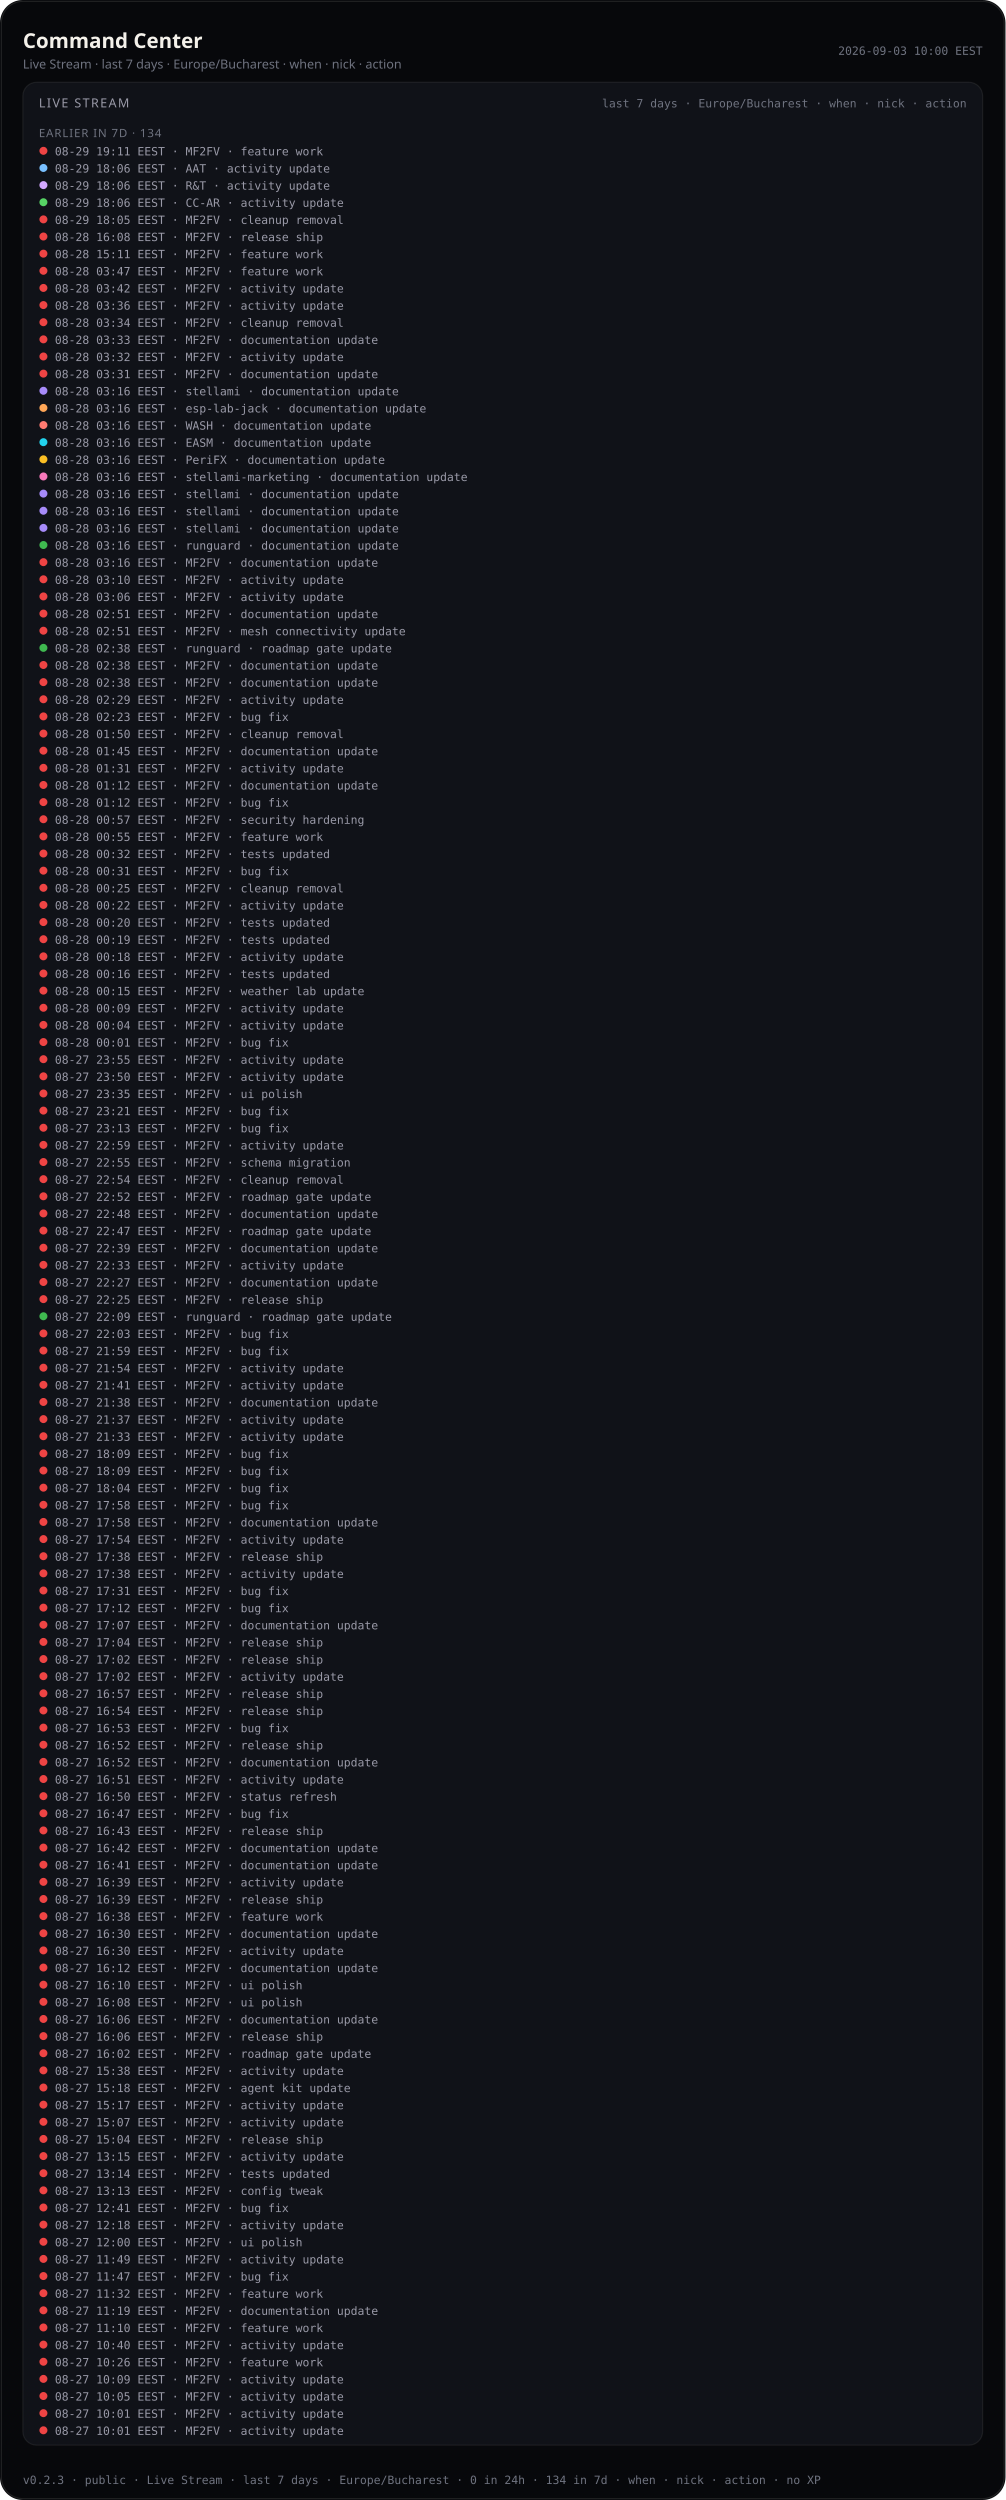
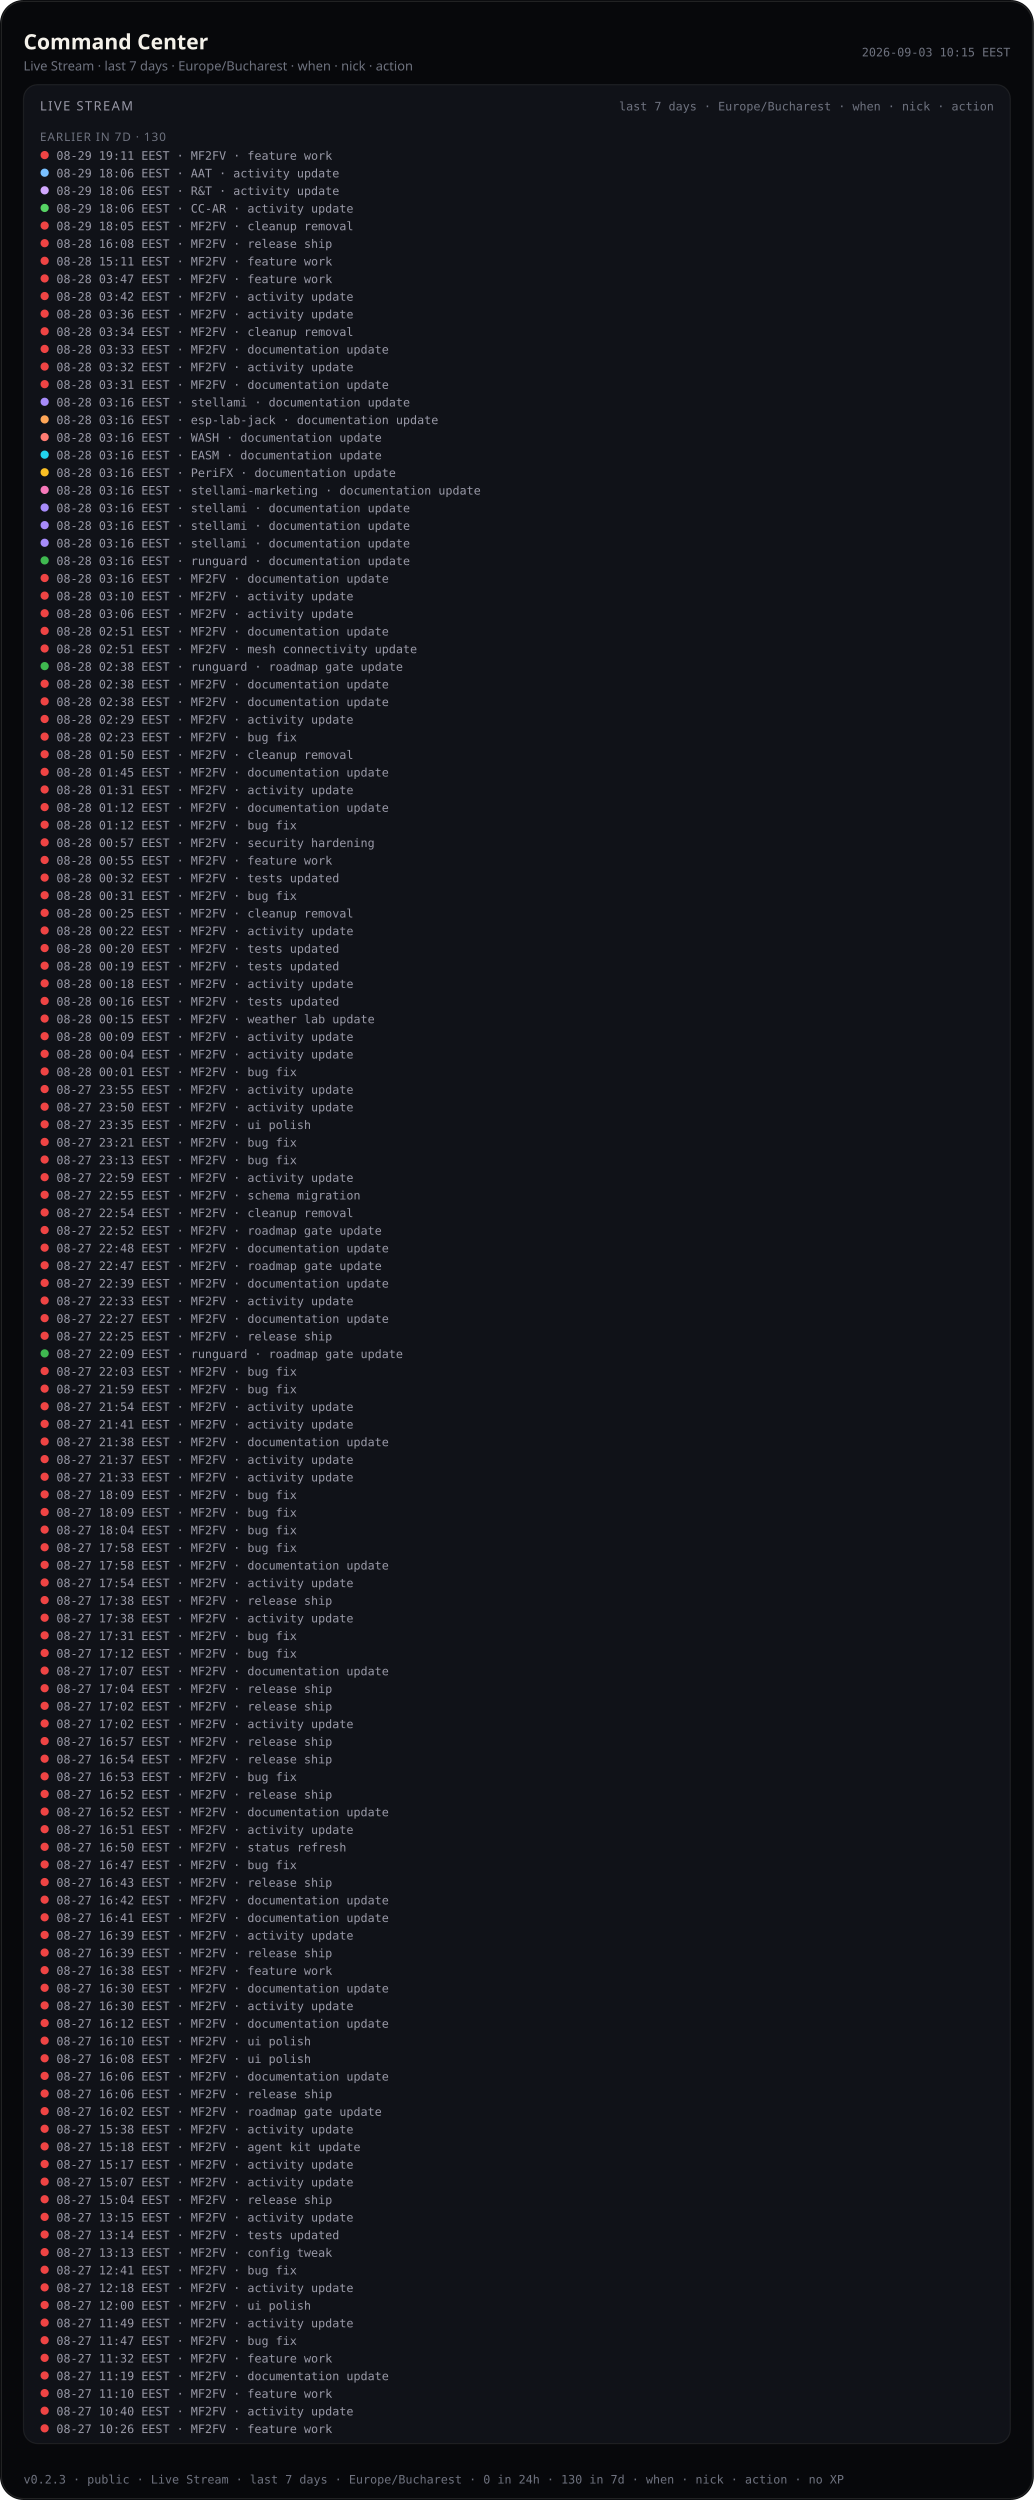
- <svg xmlns="http://www.w3.org/2000/svg" viewBox="0 0 880 2188.0" width="880" height="2188.0" role="img" aria-label="Command Center — Live Stream last 7 days (public)">
-   <rect width="880" height="2188.0" rx="20" fill="#07080b" />
-   <rect x="1.2" y="1.2" width="877.6" height="2185.6" rx="18.8" fill="none" stroke="rgba(232,228,214,0.12)" />
+ <svg xmlns="http://www.w3.org/2000/svg" viewBox="0 0 880 2128.0" width="880" height="2128.0" role="img" aria-label="Command Center — Live Stream last 7 days (public)">
+   <rect width="880" height="2128.0" rx="20" fill="#07080b" />
+   <rect x="1.2" y="1.2" width="877.6" height="2125.6" rx="18.8" fill="none" stroke="rgba(232,228,214,0.12)" />
  <text x="20" y="42" fill="#f4f1ea" font-size="18" font-family="ui-sans-serif, system-ui, sans-serif" font-weight="600">Command Center</text>
  <text x="20" y="60" fill="#6f7380" font-size="11" font-family="ui-sans-serif, system-ui, sans-serif">Live Stream · last 7 days · Europe/Bucharest · when · nick · action</text>
-   <text x="860" y="48" fill="#6f7380" font-size="10" text-anchor="end" font-family="ui-monospace, SFMono-Regular, monospace">2026-09-03 10:00 EEST</text>
-   <rect x="20" y="72" width="840" height="2068.0" rx="12" fill="#101218" stroke="rgba(232,228,214,0.08)" />
+   <text x="860" y="48" fill="#6f7380" font-size="10" text-anchor="end" font-family="ui-monospace, SFMono-Regular, monospace">2026-09-03 10:15 EEST</text>
+   <rect x="20" y="72" width="840" height="2008.0" rx="12" fill="#101218" stroke="rgba(232,228,214,0.08)" />
  <text x="34" y="94" fill="#9a9aa8" font-size="11" font-family="ui-sans-serif, system-ui, sans-serif" letter-spacing="1.2">LIVE STREAM</text>
  <text x="846" y="94" fill="#6f7380" font-size="10" text-anchor="end" font-family="ui-monospace, SFMono-Regular, monospace">last 7 days · Europe/Bucharest · when · nick · action</text>
  <defs>
    <clipPath id="live-stream-clip-pub">
-       <rect x="20" y="72" width="840" height="2068.0" />
+       <rect x="20" y="72" width="840" height="2008.0" />
    </clipPath>
  </defs>
  <g clip-path="url(#live-stream-clip-pub)">
-     <text x="34" y="120" fill="#6f7380" font-size="10" font-family="ui-sans-serif, system-ui, sans-serif" letter-spacing="0.8">EARLIER IN 7D · 134</text>
+     <text x="34" y="120" fill="#6f7380" font-size="10" font-family="ui-sans-serif, system-ui, sans-serif" letter-spacing="0.8">EARLIER IN 7D · 130</text>
    <circle cx="38" cy="132.0" r="3.5" fill="#ef4444" />
    <text x="48" y="136.0" fill="#9a9aa8" font-size="10" font-family="ui-monospace, SFMono-Regular, monospace">08-29 19:11 EEST · MF2FV · feature work</text>
    <circle cx="38" cy="147.0" r="3.5" fill="#79c0ff" />
    <text x="48" y="151.0" fill="#9a9aa8" font-size="10" font-family="ui-monospace, SFMono-Regular, monospace">08-29 18:06 EEST · AAT · activity update</text>
    <circle cx="38" cy="162.0" r="3.5" fill="#d2a8ff" />
    <text x="48" y="166.0" fill="#9a9aa8" font-size="10" font-family="ui-monospace, SFMono-Regular, monospace">08-29 18:06 EEST · R&amp;T · activity update</text>
    <circle cx="38" cy="177.0" r="3.5" fill="#56d364" />
    <text x="48" y="181.0" fill="#9a9aa8" font-size="10" font-family="ui-monospace, SFMono-Regular, monospace">08-29 18:06 EEST · CC-AR · activity update</text>
    <circle cx="38" cy="192.0" r="3.5" fill="#ef4444" />
    <text x="48" y="196.0" fill="#9a9aa8" font-size="10" font-family="ui-monospace, SFMono-Regular, monospace">08-29 18:05 EEST · MF2FV · cleanup removal</text>
    <circle cx="38" cy="207.0" r="3.5" fill="#ef4444" />
    <text x="48" y="211.0" fill="#9a9aa8" font-size="10" font-family="ui-monospace, SFMono-Regular, monospace">08-28 16:08 EEST · MF2FV · release ship</text>
    <circle cx="38" cy="222.0" r="3.5" fill="#ef4444" />
    <text x="48" y="226.0" fill="#9a9aa8" font-size="10" font-family="ui-monospace, SFMono-Regular, monospace">08-28 15:11 EEST · MF2FV · feature work</text>
    <circle cx="38" cy="237.0" r="3.5" fill="#ef4444" />
    <text x="48" y="241.0" fill="#9a9aa8" font-size="10" font-family="ui-monospace, SFMono-Regular, monospace">08-28 03:47 EEST · MF2FV · feature work</text>
    <circle cx="38" cy="252.0" r="3.5" fill="#ef4444" />
    <text x="48" y="256.0" fill="#9a9aa8" font-size="10" font-family="ui-monospace, SFMono-Regular, monospace">08-28 03:42 EEST · MF2FV · activity update</text>
    <circle cx="38" cy="267.0" r="3.5" fill="#ef4444" />
    <text x="48" y="271.0" fill="#9a9aa8" font-size="10" font-family="ui-monospace, SFMono-Regular, monospace">08-28 03:36 EEST · MF2FV · activity update</text>
    <circle cx="38" cy="282.0" r="3.5" fill="#ef4444" />
    <text x="48" y="286.0" fill="#9a9aa8" font-size="10" font-family="ui-monospace, SFMono-Regular, monospace">08-28 03:34 EEST · MF2FV · cleanup removal</text>
    <circle cx="38" cy="297.0" r="3.5" fill="#ef4444" />
    <text x="48" y="301.0" fill="#9a9aa8" font-size="10" font-family="ui-monospace, SFMono-Regular, monospace">08-28 03:33 EEST · MF2FV · documentation update</text>
    <circle cx="38" cy="312.0" r="3.5" fill="#ef4444" />
    <text x="48" y="316.0" fill="#9a9aa8" font-size="10" font-family="ui-monospace, SFMono-Regular, monospace">08-28 03:32 EEST · MF2FV · activity update</text>
    <circle cx="38" cy="327.0" r="3.5" fill="#ef4444" />
    <text x="48" y="331.0" fill="#9a9aa8" font-size="10" font-family="ui-monospace, SFMono-Regular, monospace">08-28 03:31 EEST · MF2FV · documentation update</text>
    <circle cx="38" cy="342.0" r="3.5" fill="#a78bfa" />
    <text x="48" y="346.0" fill="#9a9aa8" font-size="10" font-family="ui-monospace, SFMono-Regular, monospace">08-28 03:16 EEST · stellami · documentation update</text>
    <circle cx="38" cy="357.0" r="3.5" fill="#ffa657" />
    <text x="48" y="361.0" fill="#9a9aa8" font-size="10" font-family="ui-monospace, SFMono-Regular, monospace">08-28 03:16 EEST · esp-lab-jack · documentation update</text>
    <circle cx="38" cy="372.0" r="3.5" fill="#ff7b72" />
    <text x="48" y="376.0" fill="#9a9aa8" font-size="10" font-family="ui-monospace, SFMono-Regular, monospace">08-28 03:16 EEST · WASH · documentation update</text>
    <circle cx="38" cy="387.0" r="3.5" fill="#22d3ee" />
    <text x="48" y="391.0" fill="#9a9aa8" font-size="10" font-family="ui-monospace, SFMono-Regular, monospace">08-28 03:16 EEST · EASM · documentation update</text>
    <circle cx="38" cy="402.0" r="3.5" fill="#fbbf24" />
    <text x="48" y="406.0" fill="#9a9aa8" font-size="10" font-family="ui-monospace, SFMono-Regular, monospace">08-28 03:16 EEST · PeriFX · documentation update</text>
    <circle cx="38" cy="417.0" r="3.5" fill="#f778ba" />
    <text x="48" y="421.0" fill="#9a9aa8" font-size="10" font-family="ui-monospace, SFMono-Regular, monospace">08-28 03:16 EEST · stellami-marketing · documentation update</text>
    <circle cx="38" cy="432.0" r="3.5" fill="#a78bfa" />
    <text x="48" y="436.0" fill="#9a9aa8" font-size="10" font-family="ui-monospace, SFMono-Regular, monospace">08-28 03:16 EEST · stellami · documentation update</text>
    <circle cx="38" cy="447.0" r="3.5" fill="#a78bfa" />
    <text x="48" y="451.0" fill="#9a9aa8" font-size="10" font-family="ui-monospace, SFMono-Regular, monospace">08-28 03:16 EEST · stellami · documentation update</text>
    <circle cx="38" cy="462.0" r="3.5" fill="#a78bfa" />
    <text x="48" y="466.0" fill="#9a9aa8" font-size="10" font-family="ui-monospace, SFMono-Regular, monospace">08-28 03:16 EEST · stellami · documentation update</text>
    <circle cx="38" cy="477.0" r="3.5" fill="#3fb950" />
    <text x="48" y="481.0" fill="#9a9aa8" font-size="10" font-family="ui-monospace, SFMono-Regular, monospace">08-28 03:16 EEST · runguard · documentation update</text>
    <circle cx="38" cy="492.0" r="3.5" fill="#ef4444" />
    <text x="48" y="496.0" fill="#9a9aa8" font-size="10" font-family="ui-monospace, SFMono-Regular, monospace">08-28 03:16 EEST · MF2FV · documentation update</text>
    <circle cx="38" cy="507.0" r="3.5" fill="#ef4444" />
    <text x="48" y="511.0" fill="#9a9aa8" font-size="10" font-family="ui-monospace, SFMono-Regular, monospace">08-28 03:10 EEST · MF2FV · activity update</text>
    <circle cx="38" cy="522.0" r="3.5" fill="#ef4444" />
    <text x="48" y="526.0" fill="#9a9aa8" font-size="10" font-family="ui-monospace, SFMono-Regular, monospace">08-28 03:06 EEST · MF2FV · activity update</text>
    <circle cx="38" cy="537.0" r="3.5" fill="#ef4444" />
    <text x="48" y="541.0" fill="#9a9aa8" font-size="10" font-family="ui-monospace, SFMono-Regular, monospace">08-28 02:51 EEST · MF2FV · documentation update</text>
    <circle cx="38" cy="552.0" r="3.5" fill="#ef4444" />
    <text x="48" y="556.0" fill="#9a9aa8" font-size="10" font-family="ui-monospace, SFMono-Regular, monospace">08-28 02:51 EEST · MF2FV · mesh connectivity update</text>
    <circle cx="38" cy="567.0" r="3.5" fill="#3fb950" />
    <text x="48" y="571.0" fill="#9a9aa8" font-size="10" font-family="ui-monospace, SFMono-Regular, monospace">08-28 02:38 EEST · runguard · roadmap gate update</text>
    <circle cx="38" cy="582.0" r="3.5" fill="#ef4444" />
    <text x="48" y="586.0" fill="#9a9aa8" font-size="10" font-family="ui-monospace, SFMono-Regular, monospace">08-28 02:38 EEST · MF2FV · documentation update</text>
    <circle cx="38" cy="597.0" r="3.5" fill="#ef4444" />
    <text x="48" y="601.0" fill="#9a9aa8" font-size="10" font-family="ui-monospace, SFMono-Regular, monospace">08-28 02:38 EEST · MF2FV · documentation update</text>
    <circle cx="38" cy="612.0" r="3.5" fill="#ef4444" />
    <text x="48" y="616.0" fill="#9a9aa8" font-size="10" font-family="ui-monospace, SFMono-Regular, monospace">08-28 02:29 EEST · MF2FV · activity update</text>
    <circle cx="38" cy="627.0" r="3.5" fill="#ef4444" />
    <text x="48" y="631.0" fill="#9a9aa8" font-size="10" font-family="ui-monospace, SFMono-Regular, monospace">08-28 02:23 EEST · MF2FV · bug fix</text>
    <circle cx="38" cy="642.0" r="3.5" fill="#ef4444" />
    <text x="48" y="646.0" fill="#9a9aa8" font-size="10" font-family="ui-monospace, SFMono-Regular, monospace">08-28 01:50 EEST · MF2FV · cleanup removal</text>
    <circle cx="38" cy="657.0" r="3.5" fill="#ef4444" />
    <text x="48" y="661.0" fill="#9a9aa8" font-size="10" font-family="ui-monospace, SFMono-Regular, monospace">08-28 01:45 EEST · MF2FV · documentation update</text>
    <circle cx="38" cy="672.0" r="3.5" fill="#ef4444" />
    <text x="48" y="676.0" fill="#9a9aa8" font-size="10" font-family="ui-monospace, SFMono-Regular, monospace">08-28 01:31 EEST · MF2FV · activity update</text>
    <circle cx="38" cy="687.0" r="3.5" fill="#ef4444" />
    <text x="48" y="691.0" fill="#9a9aa8" font-size="10" font-family="ui-monospace, SFMono-Regular, monospace">08-28 01:12 EEST · MF2FV · documentation update</text>
    <circle cx="38" cy="702.0" r="3.5" fill="#ef4444" />
    <text x="48" y="706.0" fill="#9a9aa8" font-size="10" font-family="ui-monospace, SFMono-Regular, monospace">08-28 01:12 EEST · MF2FV · bug fix</text>
    <circle cx="38" cy="717.0" r="3.5" fill="#ef4444" />
    <text x="48" y="721.0" fill="#9a9aa8" font-size="10" font-family="ui-monospace, SFMono-Regular, monospace">08-28 00:57 EEST · MF2FV · security hardening</text>
    <circle cx="38" cy="732.0" r="3.5" fill="#ef4444" />
    <text x="48" y="736.0" fill="#9a9aa8" font-size="10" font-family="ui-monospace, SFMono-Regular, monospace">08-28 00:55 EEST · MF2FV · feature work</text>
    <circle cx="38" cy="747.0" r="3.5" fill="#ef4444" />
    <text x="48" y="751.0" fill="#9a9aa8" font-size="10" font-family="ui-monospace, SFMono-Regular, monospace">08-28 00:32 EEST · MF2FV · tests updated</text>
    <circle cx="38" cy="762.0" r="3.5" fill="#ef4444" />
    <text x="48" y="766.0" fill="#9a9aa8" font-size="10" font-family="ui-monospace, SFMono-Regular, monospace">08-28 00:31 EEST · MF2FV · bug fix</text>
    <circle cx="38" cy="777.0" r="3.5" fill="#ef4444" />
    <text x="48" y="781.0" fill="#9a9aa8" font-size="10" font-family="ui-monospace, SFMono-Regular, monospace">08-28 00:25 EEST · MF2FV · cleanup removal</text>
    <circle cx="38" cy="792.0" r="3.5" fill="#ef4444" />
    <text x="48" y="796.0" fill="#9a9aa8" font-size="10" font-family="ui-monospace, SFMono-Regular, monospace">08-28 00:22 EEST · MF2FV · activity update</text>
    <circle cx="38" cy="807.0" r="3.5" fill="#ef4444" />
    <text x="48" y="811.0" fill="#9a9aa8" font-size="10" font-family="ui-monospace, SFMono-Regular, monospace">08-28 00:20 EEST · MF2FV · tests updated</text>
    <circle cx="38" cy="822.0" r="3.5" fill="#ef4444" />
    <text x="48" y="826.0" fill="#9a9aa8" font-size="10" font-family="ui-monospace, SFMono-Regular, monospace">08-28 00:19 EEST · MF2FV · tests updated</text>
    <circle cx="38" cy="837.0" r="3.5" fill="#ef4444" />
    <text x="48" y="841.0" fill="#9a9aa8" font-size="10" font-family="ui-monospace, SFMono-Regular, monospace">08-28 00:18 EEST · MF2FV · activity update</text>
    <circle cx="38" cy="852.0" r="3.5" fill="#ef4444" />
    <text x="48" y="856.0" fill="#9a9aa8" font-size="10" font-family="ui-monospace, SFMono-Regular, monospace">08-28 00:16 EEST · MF2FV · tests updated</text>
    <circle cx="38" cy="867.0" r="3.5" fill="#ef4444" />
    <text x="48" y="871.0" fill="#9a9aa8" font-size="10" font-family="ui-monospace, SFMono-Regular, monospace">08-28 00:15 EEST · MF2FV · weather lab update</text>
    <circle cx="38" cy="882.0" r="3.5" fill="#ef4444" />
    <text x="48" y="886.0" fill="#9a9aa8" font-size="10" font-family="ui-monospace, SFMono-Regular, monospace">08-28 00:09 EEST · MF2FV · activity update</text>
    <circle cx="38" cy="897.0" r="3.5" fill="#ef4444" />
    <text x="48" y="901.0" fill="#9a9aa8" font-size="10" font-family="ui-monospace, SFMono-Regular, monospace">08-28 00:04 EEST · MF2FV · activity update</text>
    <circle cx="38" cy="912.0" r="3.5" fill="#ef4444" />
    <text x="48" y="916.0" fill="#9a9aa8" font-size="10" font-family="ui-monospace, SFMono-Regular, monospace">08-28 00:01 EEST · MF2FV · bug fix</text>
    <circle cx="38" cy="927.0" r="3.5" fill="#ef4444" />
    <text x="48" y="931.0" fill="#9a9aa8" font-size="10" font-family="ui-monospace, SFMono-Regular, monospace">08-27 23:55 EEST · MF2FV · activity update</text>
    <circle cx="38" cy="942.0" r="3.5" fill="#ef4444" />
    <text x="48" y="946.0" fill="#9a9aa8" font-size="10" font-family="ui-monospace, SFMono-Regular, monospace">08-27 23:50 EEST · MF2FV · activity update</text>
    <circle cx="38" cy="957.0" r="3.5" fill="#ef4444" />
    <text x="48" y="961.0" fill="#9a9aa8" font-size="10" font-family="ui-monospace, SFMono-Regular, monospace">08-27 23:35 EEST · MF2FV · ui polish</text>
    <circle cx="38" cy="972.0" r="3.5" fill="#ef4444" />
    <text x="48" y="976.0" fill="#9a9aa8" font-size="10" font-family="ui-monospace, SFMono-Regular, monospace">08-27 23:21 EEST · MF2FV · bug fix</text>
    <circle cx="38" cy="987.0" r="3.5" fill="#ef4444" />
    <text x="48" y="991.0" fill="#9a9aa8" font-size="10" font-family="ui-monospace, SFMono-Regular, monospace">08-27 23:13 EEST · MF2FV · bug fix</text>
    <circle cx="38" cy="1002.0" r="3.5" fill="#ef4444" />
    <text x="48" y="1006.0" fill="#9a9aa8" font-size="10" font-family="ui-monospace, SFMono-Regular, monospace">08-27 22:59 EEST · MF2FV · activity update</text>
    <circle cx="38" cy="1017.0" r="3.5" fill="#ef4444" />
    <text x="48" y="1021.0" fill="#9a9aa8" font-size="10" font-family="ui-monospace, SFMono-Regular, monospace">08-27 22:55 EEST · MF2FV · schema migration</text>
    <circle cx="38" cy="1032.0" r="3.5" fill="#ef4444" />
    <text x="48" y="1036.0" fill="#9a9aa8" font-size="10" font-family="ui-monospace, SFMono-Regular, monospace">08-27 22:54 EEST · MF2FV · cleanup removal</text>
    <circle cx="38" cy="1047.0" r="3.5" fill="#ef4444" />
    <text x="48" y="1051.0" fill="#9a9aa8" font-size="10" font-family="ui-monospace, SFMono-Regular, monospace">08-27 22:52 EEST · MF2FV · roadmap gate update</text>
    <circle cx="38" cy="1062.0" r="3.5" fill="#ef4444" />
    <text x="48" y="1066.0" fill="#9a9aa8" font-size="10" font-family="ui-monospace, SFMono-Regular, monospace">08-27 22:48 EEST · MF2FV · documentation update</text>
    <circle cx="38" cy="1077.0" r="3.5" fill="#ef4444" />
    <text x="48" y="1081.0" fill="#9a9aa8" font-size="10" font-family="ui-monospace, SFMono-Regular, monospace">08-27 22:47 EEST · MF2FV · roadmap gate update</text>
    <circle cx="38" cy="1092.0" r="3.5" fill="#ef4444" />
    <text x="48" y="1096.0" fill="#9a9aa8" font-size="10" font-family="ui-monospace, SFMono-Regular, monospace">08-27 22:39 EEST · MF2FV · documentation update</text>
    <circle cx="38" cy="1107.0" r="3.5" fill="#ef4444" />
    <text x="48" y="1111.0" fill="#9a9aa8" font-size="10" font-family="ui-monospace, SFMono-Regular, monospace">08-27 22:33 EEST · MF2FV · activity update</text>
    <circle cx="38" cy="1122.0" r="3.5" fill="#ef4444" />
    <text x="48" y="1126.0" fill="#9a9aa8" font-size="10" font-family="ui-monospace, SFMono-Regular, monospace">08-27 22:27 EEST · MF2FV · documentation update</text>
    <circle cx="38" cy="1137.0" r="3.5" fill="#ef4444" />
    <text x="48" y="1141.0" fill="#9a9aa8" font-size="10" font-family="ui-monospace, SFMono-Regular, monospace">08-27 22:25 EEST · MF2FV · release ship</text>
    <circle cx="38" cy="1152.0" r="3.5" fill="#3fb950" />
    <text x="48" y="1156.0" fill="#9a9aa8" font-size="10" font-family="ui-monospace, SFMono-Regular, monospace">08-27 22:09 EEST · runguard · roadmap gate update</text>
    <circle cx="38" cy="1167.0" r="3.5" fill="#ef4444" />
    <text x="48" y="1171.0" fill="#9a9aa8" font-size="10" font-family="ui-monospace, SFMono-Regular, monospace">08-27 22:03 EEST · MF2FV · bug fix</text>
    <circle cx="38" cy="1182.0" r="3.5" fill="#ef4444" />
    <text x="48" y="1186.0" fill="#9a9aa8" font-size="10" font-family="ui-monospace, SFMono-Regular, monospace">08-27 21:59 EEST · MF2FV · bug fix</text>
    <circle cx="38" cy="1197.0" r="3.5" fill="#ef4444" />
    <text x="48" y="1201.0" fill="#9a9aa8" font-size="10" font-family="ui-monospace, SFMono-Regular, monospace">08-27 21:54 EEST · MF2FV · activity update</text>
    <circle cx="38" cy="1212.0" r="3.5" fill="#ef4444" />
    <text x="48" y="1216.0" fill="#9a9aa8" font-size="10" font-family="ui-monospace, SFMono-Regular, monospace">08-27 21:41 EEST · MF2FV · activity update</text>
    <circle cx="38" cy="1227.0" r="3.5" fill="#ef4444" />
    <text x="48" y="1231.0" fill="#9a9aa8" font-size="10" font-family="ui-monospace, SFMono-Regular, monospace">08-27 21:38 EEST · MF2FV · documentation update</text>
    <circle cx="38" cy="1242.0" r="3.5" fill="#ef4444" />
    <text x="48" y="1246.0" fill="#9a9aa8" font-size="10" font-family="ui-monospace, SFMono-Regular, monospace">08-27 21:37 EEST · MF2FV · activity update</text>
    <circle cx="38" cy="1257.0" r="3.5" fill="#ef4444" />
    <text x="48" y="1261.0" fill="#9a9aa8" font-size="10" font-family="ui-monospace, SFMono-Regular, monospace">08-27 21:33 EEST · MF2FV · activity update</text>
    <circle cx="38" cy="1272.0" r="3.5" fill="#ef4444" />
    <text x="48" y="1276.0" fill="#9a9aa8" font-size="10" font-family="ui-monospace, SFMono-Regular, monospace">08-27 18:09 EEST · MF2FV · bug fix</text>
    <circle cx="38" cy="1287.0" r="3.5" fill="#ef4444" />
    <text x="48" y="1291.0" fill="#9a9aa8" font-size="10" font-family="ui-monospace, SFMono-Regular, monospace">08-27 18:09 EEST · MF2FV · bug fix</text>
    <circle cx="38" cy="1302.0" r="3.5" fill="#ef4444" />
    <text x="48" y="1306.0" fill="#9a9aa8" font-size="10" font-family="ui-monospace, SFMono-Regular, monospace">08-27 18:04 EEST · MF2FV · bug fix</text>
    <circle cx="38" cy="1317.0" r="3.5" fill="#ef4444" />
    <text x="48" y="1321.0" fill="#9a9aa8" font-size="10" font-family="ui-monospace, SFMono-Regular, monospace">08-27 17:58 EEST · MF2FV · bug fix</text>
    <circle cx="38" cy="1332.0" r="3.5" fill="#ef4444" />
    <text x="48" y="1336.0" fill="#9a9aa8" font-size="10" font-family="ui-monospace, SFMono-Regular, monospace">08-27 17:58 EEST · MF2FV · documentation update</text>
    <circle cx="38" cy="1347.0" r="3.5" fill="#ef4444" />
    <text x="48" y="1351.0" fill="#9a9aa8" font-size="10" font-family="ui-monospace, SFMono-Regular, monospace">08-27 17:54 EEST · MF2FV · activity update</text>
    <circle cx="38" cy="1362.0" r="3.5" fill="#ef4444" />
    <text x="48" y="1366.0" fill="#9a9aa8" font-size="10" font-family="ui-monospace, SFMono-Regular, monospace">08-27 17:38 EEST · MF2FV · release ship</text>
    <circle cx="38" cy="1377.0" r="3.5" fill="#ef4444" />
    <text x="48" y="1381.0" fill="#9a9aa8" font-size="10" font-family="ui-monospace, SFMono-Regular, monospace">08-27 17:38 EEST · MF2FV · activity update</text>
    <circle cx="38" cy="1392.0" r="3.5" fill="#ef4444" />
    <text x="48" y="1396.0" fill="#9a9aa8" font-size="10" font-family="ui-monospace, SFMono-Regular, monospace">08-27 17:31 EEST · MF2FV · bug fix</text>
    <circle cx="38" cy="1407.0" r="3.5" fill="#ef4444" />
    <text x="48" y="1411.0" fill="#9a9aa8" font-size="10" font-family="ui-monospace, SFMono-Regular, monospace">08-27 17:12 EEST · MF2FV · bug fix</text>
    <circle cx="38" cy="1422.0" r="3.5" fill="#ef4444" />
    <text x="48" y="1426.0" fill="#9a9aa8" font-size="10" font-family="ui-monospace, SFMono-Regular, monospace">08-27 17:07 EEST · MF2FV · documentation update</text>
    <circle cx="38" cy="1437.0" r="3.5" fill="#ef4444" />
    <text x="48" y="1441.0" fill="#9a9aa8" font-size="10" font-family="ui-monospace, SFMono-Regular, monospace">08-27 17:04 EEST · MF2FV · release ship</text>
    <circle cx="38" cy="1452.0" r="3.5" fill="#ef4444" />
    <text x="48" y="1456.0" fill="#9a9aa8" font-size="10" font-family="ui-monospace, SFMono-Regular, monospace">08-27 17:02 EEST · MF2FV · release ship</text>
    <circle cx="38" cy="1467.0" r="3.5" fill="#ef4444" />
    <text x="48" y="1471.0" fill="#9a9aa8" font-size="10" font-family="ui-monospace, SFMono-Regular, monospace">08-27 17:02 EEST · MF2FV · activity update</text>
    <circle cx="38" cy="1482.0" r="3.5" fill="#ef4444" />
    <text x="48" y="1486.0" fill="#9a9aa8" font-size="10" font-family="ui-monospace, SFMono-Regular, monospace">08-27 16:57 EEST · MF2FV · release ship</text>
    <circle cx="38" cy="1497.0" r="3.5" fill="#ef4444" />
    <text x="48" y="1501.0" fill="#9a9aa8" font-size="10" font-family="ui-monospace, SFMono-Regular, monospace">08-27 16:54 EEST · MF2FV · release ship</text>
    <circle cx="38" cy="1512.0" r="3.5" fill="#ef4444" />
    <text x="48" y="1516.0" fill="#9a9aa8" font-size="10" font-family="ui-monospace, SFMono-Regular, monospace">08-27 16:53 EEST · MF2FV · bug fix</text>
    <circle cx="38" cy="1527.0" r="3.5" fill="#ef4444" />
    <text x="48" y="1531.0" fill="#9a9aa8" font-size="10" font-family="ui-monospace, SFMono-Regular, monospace">08-27 16:52 EEST · MF2FV · release ship</text>
    <circle cx="38" cy="1542.0" r="3.5" fill="#ef4444" />
    <text x="48" y="1546.0" fill="#9a9aa8" font-size="10" font-family="ui-monospace, SFMono-Regular, monospace">08-27 16:52 EEST · MF2FV · documentation update</text>
    <circle cx="38" cy="1557.0" r="3.5" fill="#ef4444" />
    <text x="48" y="1561.0" fill="#9a9aa8" font-size="10" font-family="ui-monospace, SFMono-Regular, monospace">08-27 16:51 EEST · MF2FV · activity update</text>
    <circle cx="38" cy="1572.0" r="3.5" fill="#ef4444" />
    <text x="48" y="1576.0" fill="#9a9aa8" font-size="10" font-family="ui-monospace, SFMono-Regular, monospace">08-27 16:50 EEST · MF2FV · status refresh</text>
    <circle cx="38" cy="1587.0" r="3.5" fill="#ef4444" />
    <text x="48" y="1591.0" fill="#9a9aa8" font-size="10" font-family="ui-monospace, SFMono-Regular, monospace">08-27 16:47 EEST · MF2FV · bug fix</text>
    <circle cx="38" cy="1602.0" r="3.5" fill="#ef4444" />
    <text x="48" y="1606.0" fill="#9a9aa8" font-size="10" font-family="ui-monospace, SFMono-Regular, monospace">08-27 16:43 EEST · MF2FV · release ship</text>
    <circle cx="38" cy="1617.0" r="3.5" fill="#ef4444" />
    <text x="48" y="1621.0" fill="#9a9aa8" font-size="10" font-family="ui-monospace, SFMono-Regular, monospace">08-27 16:42 EEST · MF2FV · documentation update</text>
    <circle cx="38" cy="1632.0" r="3.5" fill="#ef4444" />
    <text x="48" y="1636.0" fill="#9a9aa8" font-size="10" font-family="ui-monospace, SFMono-Regular, monospace">08-27 16:41 EEST · MF2FV · documentation update</text>
    <circle cx="38" cy="1647.0" r="3.5" fill="#ef4444" />
    <text x="48" y="1651.0" fill="#9a9aa8" font-size="10" font-family="ui-monospace, SFMono-Regular, monospace">08-27 16:39 EEST · MF2FV · activity update</text>
    <circle cx="38" cy="1662.0" r="3.5" fill="#ef4444" />
    <text x="48" y="1666.0" fill="#9a9aa8" font-size="10" font-family="ui-monospace, SFMono-Regular, monospace">08-27 16:39 EEST · MF2FV · release ship</text>
    <circle cx="38" cy="1677.0" r="3.5" fill="#ef4444" />
    <text x="48" y="1681.0" fill="#9a9aa8" font-size="10" font-family="ui-monospace, SFMono-Regular, monospace">08-27 16:38 EEST · MF2FV · feature work</text>
    <circle cx="38" cy="1692.0" r="3.5" fill="#ef4444" />
    <text x="48" y="1696.0" fill="#9a9aa8" font-size="10" font-family="ui-monospace, SFMono-Regular, monospace">08-27 16:30 EEST · MF2FV · documentation update</text>
    <circle cx="38" cy="1707.0" r="3.5" fill="#ef4444" />
    <text x="48" y="1711.0" fill="#9a9aa8" font-size="10" font-family="ui-monospace, SFMono-Regular, monospace">08-27 16:30 EEST · MF2FV · activity update</text>
    <circle cx="38" cy="1722.0" r="3.5" fill="#ef4444" />
    <text x="48" y="1726.0" fill="#9a9aa8" font-size="10" font-family="ui-monospace, SFMono-Regular, monospace">08-27 16:12 EEST · MF2FV · documentation update</text>
    <circle cx="38" cy="1737.0" r="3.5" fill="#ef4444" />
    <text x="48" y="1741.0" fill="#9a9aa8" font-size="10" font-family="ui-monospace, SFMono-Regular, monospace">08-27 16:10 EEST · MF2FV · ui polish</text>
    <circle cx="38" cy="1752.0" r="3.5" fill="#ef4444" />
    <text x="48" y="1756.0" fill="#9a9aa8" font-size="10" font-family="ui-monospace, SFMono-Regular, monospace">08-27 16:08 EEST · MF2FV · ui polish</text>
    <circle cx="38" cy="1767.0" r="3.5" fill="#ef4444" />
    <text x="48" y="1771.0" fill="#9a9aa8" font-size="10" font-family="ui-monospace, SFMono-Regular, monospace">08-27 16:06 EEST · MF2FV · documentation update</text>
    <circle cx="38" cy="1782.0" r="3.5" fill="#ef4444" />
    <text x="48" y="1786.0" fill="#9a9aa8" font-size="10" font-family="ui-monospace, SFMono-Regular, monospace">08-27 16:06 EEST · MF2FV · release ship</text>
    <circle cx="38" cy="1797.0" r="3.5" fill="#ef4444" />
    <text x="48" y="1801.0" fill="#9a9aa8" font-size="10" font-family="ui-monospace, SFMono-Regular, monospace">08-27 16:02 EEST · MF2FV · roadmap gate update</text>
    <circle cx="38" cy="1812.0" r="3.5" fill="#ef4444" />
    <text x="48" y="1816.0" fill="#9a9aa8" font-size="10" font-family="ui-monospace, SFMono-Regular, monospace">08-27 15:38 EEST · MF2FV · activity update</text>
    <circle cx="38" cy="1827.0" r="3.5" fill="#ef4444" />
    <text x="48" y="1831.0" fill="#9a9aa8" font-size="10" font-family="ui-monospace, SFMono-Regular, monospace">08-27 15:18 EEST · MF2FV · agent kit update</text>
    <circle cx="38" cy="1842.0" r="3.5" fill="#ef4444" />
    <text x="48" y="1846.0" fill="#9a9aa8" font-size="10" font-family="ui-monospace, SFMono-Regular, monospace">08-27 15:17 EEST · MF2FV · activity update</text>
    <circle cx="38" cy="1857.0" r="3.5" fill="#ef4444" />
    <text x="48" y="1861.0" fill="#9a9aa8" font-size="10" font-family="ui-monospace, SFMono-Regular, monospace">08-27 15:07 EEST · MF2FV · activity update</text>
    <circle cx="38" cy="1872.0" r="3.5" fill="#ef4444" />
    <text x="48" y="1876.0" fill="#9a9aa8" font-size="10" font-family="ui-monospace, SFMono-Regular, monospace">08-27 15:04 EEST · MF2FV · release ship</text>
    <circle cx="38" cy="1887.0" r="3.5" fill="#ef4444" />
    <text x="48" y="1891.0" fill="#9a9aa8" font-size="10" font-family="ui-monospace, SFMono-Regular, monospace">08-27 13:15 EEST · MF2FV · activity update</text>
    <circle cx="38" cy="1902.0" r="3.5" fill="#ef4444" />
    <text x="48" y="1906.0" fill="#9a9aa8" font-size="10" font-family="ui-monospace, SFMono-Regular, monospace">08-27 13:14 EEST · MF2FV · tests updated</text>
    <circle cx="38" cy="1917.0" r="3.5" fill="#ef4444" />
    <text x="48" y="1921.0" fill="#9a9aa8" font-size="10" font-family="ui-monospace, SFMono-Regular, monospace">08-27 13:13 EEST · MF2FV · config tweak</text>
    <circle cx="38" cy="1932.0" r="3.5" fill="#ef4444" />
    <text x="48" y="1936.0" fill="#9a9aa8" font-size="10" font-family="ui-monospace, SFMono-Regular, monospace">08-27 12:41 EEST · MF2FV · bug fix</text>
    <circle cx="38" cy="1947.0" r="3.5" fill="#ef4444" />
    <text x="48" y="1951.0" fill="#9a9aa8" font-size="10" font-family="ui-monospace, SFMono-Regular, monospace">08-27 12:18 EEST · MF2FV · activity update</text>
    <circle cx="38" cy="1962.0" r="3.5" fill="#ef4444" />
    <text x="48" y="1966.0" fill="#9a9aa8" font-size="10" font-family="ui-monospace, SFMono-Regular, monospace">08-27 12:00 EEST · MF2FV · ui polish</text>
    <circle cx="38" cy="1977.0" r="3.5" fill="#ef4444" />
    <text x="48" y="1981.0" fill="#9a9aa8" font-size="10" font-family="ui-monospace, SFMono-Regular, monospace">08-27 11:49 EEST · MF2FV · activity update</text>
    <circle cx="38" cy="1992.0" r="3.5" fill="#ef4444" />
    <text x="48" y="1996.0" fill="#9a9aa8" font-size="10" font-family="ui-monospace, SFMono-Regular, monospace">08-27 11:47 EEST · MF2FV · bug fix</text>
    <circle cx="38" cy="2007.0" r="3.5" fill="#ef4444" />
    <text x="48" y="2011.0" fill="#9a9aa8" font-size="10" font-family="ui-monospace, SFMono-Regular, monospace">08-27 11:32 EEST · MF2FV · feature work</text>
    <circle cx="38" cy="2022.0" r="3.5" fill="#ef4444" />
    <text x="48" y="2026.0" fill="#9a9aa8" font-size="10" font-family="ui-monospace, SFMono-Regular, monospace">08-27 11:19 EEST · MF2FV · documentation update</text>
    <circle cx="38" cy="2037.0" r="3.5" fill="#ef4444" />
    <text x="48" y="2041.0" fill="#9a9aa8" font-size="10" font-family="ui-monospace, SFMono-Regular, monospace">08-27 11:10 EEST · MF2FV · feature work</text>
    <circle cx="38" cy="2052.0" r="3.5" fill="#ef4444" />
    <text x="48" y="2056.0" fill="#9a9aa8" font-size="10" font-family="ui-monospace, SFMono-Regular, monospace">08-27 10:40 EEST · MF2FV · activity update</text>
    <circle cx="38" cy="2067.0" r="3.5" fill="#ef4444" />
    <text x="48" y="2071.0" fill="#9a9aa8" font-size="10" font-family="ui-monospace, SFMono-Regular, monospace">08-27 10:26 EEST · MF2FV · feature work</text>
-     <circle cx="38" cy="2082.0" r="3.5" fill="#ef4444" />
-     <text x="48" y="2086.0" fill="#9a9aa8" font-size="10" font-family="ui-monospace, SFMono-Regular, monospace">08-27 10:09 EEST · MF2FV · activity update</text>
-     <circle cx="38" cy="2097.0" r="3.5" fill="#ef4444" />
-     <text x="48" y="2101.0" fill="#9a9aa8" font-size="10" font-family="ui-monospace, SFMono-Regular, monospace">08-27 10:05 EEST · MF2FV · activity update</text>
-     <circle cx="38" cy="2112.0" r="3.5" fill="#ef4444" />
-     <text x="48" y="2116.0" fill="#9a9aa8" font-size="10" font-family="ui-monospace, SFMono-Regular, monospace">08-27 10:01 EEST · MF2FV · activity update</text>
-     <circle cx="38" cy="2127.0" r="3.5" fill="#ef4444" />
-     <text x="48" y="2131.0" fill="#9a9aa8" font-size="10" font-family="ui-monospace, SFMono-Regular, monospace">08-27 10:01 EEST · MF2FV · activity update</text>
  </g>
-   <text x="20" y="2174.0" fill="#6f7380" font-size="10" font-family="ui-monospace, SFMono-Regular, monospace">v0.2.3 · public · Live Stream · last 7 days · Europe/Bucharest · 0 in 24h · 134 in 7d · when · nick · action · no XP</text>
+   <text x="20" y="2114.0" fill="#6f7380" font-size="10" font-family="ui-monospace, SFMono-Regular, monospace">v0.2.3 · public · Live Stream · last 7 days · Europe/Bucharest · 0 in 24h · 130 in 7d · when · nick · action · no XP</text>
</svg>
